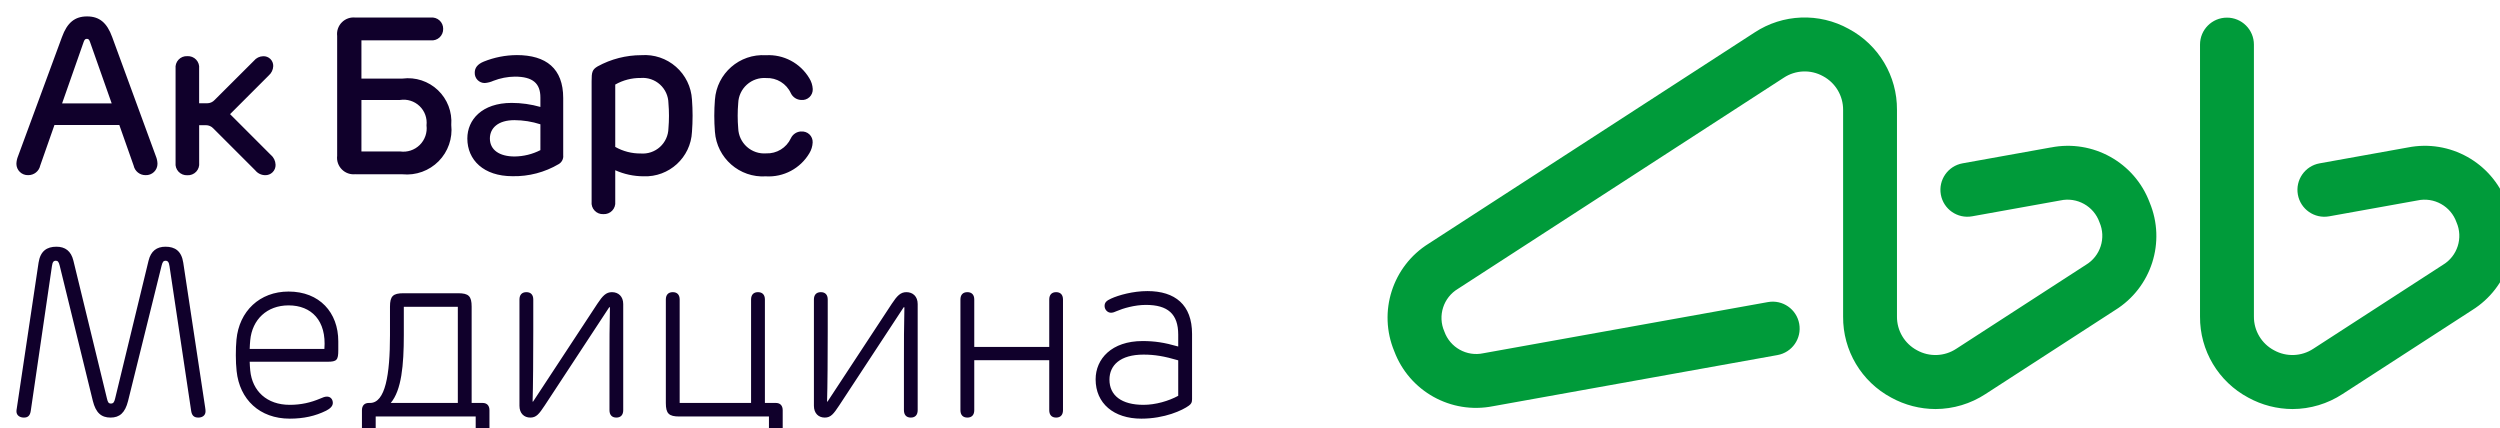
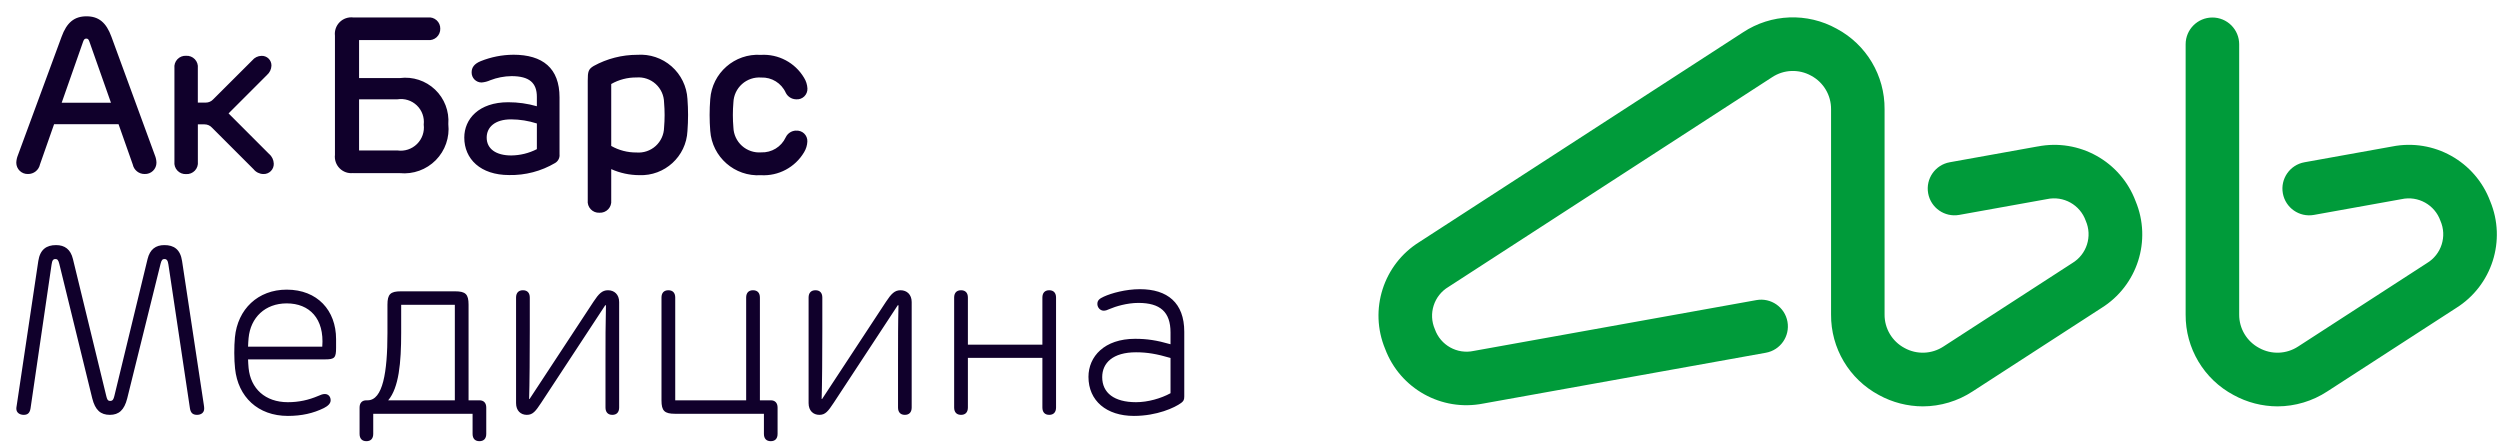
- <svg xmlns="http://www.w3.org/2000/svg" width="152" height="26" viewBox="0 0 152 26" version="1.1">
-   <path d="M124.691,8.965 L119.325,9.93 C118.435,10.09 117.844,10.94 118.003,11.83 C118.163,12.72 119.013,13.311 119.903,13.152 L125.269,12.187 C126.283,11.966 127.303,12.534 127.648,13.513 C128.064,14.463 127.708,15.574 126.818,16.105 L118.942,21.205 C118.226,21.677 117.307,21.713 116.556,21.297 C115.798,20.894 115.328,20.103 115.336,19.245 L115.336,6.686 C115.353,4.625 114.223,2.726 112.405,1.757 C110.603,0.758 108.395,0.842 106.675,1.977 L86.866,14.81 C84.66,16.184 83.773,18.954 84.771,21.354 C85.683,23.787 88.222,25.202 90.771,24.698 L108.071,21.588 C108.961,21.428 109.552,20.578 109.393,19.688 C109.233,18.798 108.383,18.207 107.493,18.366 L90.193,21.476 C89.18,21.697 88.16,21.129 87.815,20.151 C87.399,19.201 87.756,18.089 88.647,17.558 L108.455,4.724 C109.171,4.252 110.091,4.216 110.841,4.632 C111.598,5.036 112.068,5.827 112.061,6.685 L112.061,19.248 C112.044,21.308 113.174,23.208 114.992,24.177 C115.815,24.629 116.739,24.867 117.678,24.87 C118.76,24.867 119.817,24.549 120.722,23.956 L128.598,18.856 C130.81,17.485 131.7,14.712 130.698,12.31 C129.785,9.878 127.247,8.463 124.698,8.966 M152.398,12.31 C151.486,9.877 148.947,8.462 146.398,8.966 L141.032,9.931 C140.142,10.091 139.551,10.941 139.71,11.831 C139.87,12.721 140.72,13.312 141.61,13.153 L146.976,12.188 C147.989,11.967 149.009,12.535 149.354,13.513 C149.77,14.462 149.415,15.573 148.525,16.105 L140.648,21.205 C139.932,21.677 139.013,21.713 138.262,21.297 C137.504,20.896 137.032,20.106 137.038,19.248 L137.038,2.709 C137.038,2.274 136.865,1.858 136.557,1.551 C136.25,1.244 135.833,1.071 135.398,1.072 C134.494,1.072 133.761,1.805 133.761,2.709 L133.761,19.248 C133.746,21.31 134.878,23.209 136.698,24.177 C137.522,24.629 138.445,24.867 139.385,24.87 C140.467,24.867 141.524,24.549 142.429,23.956 L150.306,18.856 C152.513,17.481 153.399,14.709 152.398,12.309" id="path48" fill="#009B3A" fill-rule="nonzero" />
-   <path d="M48.715,7.992 C48.443,8 48.199,8.161 48.084,8.408 C47.815,8.988 47.223,9.35 46.584,9.325 C46.155,9.358 45.731,9.214 45.41,8.927 C45.089,8.64 44.899,8.234 44.884,7.804 C44.84,7.293 44.84,6.78 44.884,6.269 C44.899,5.839 45.089,5.433 45.41,5.146 C45.731,4.858 46.154,4.713 46.584,4.745 C47.225,4.719 47.818,5.084 48.084,5.668 C48.201,5.912 48.445,6.07 48.715,6.078 C48.899,6.096 49.082,6.033 49.217,5.905 C49.351,5.778 49.423,5.598 49.415,5.413 C49.402,5.181 49.331,4.955 49.207,4.758 C48.658,3.835 47.639,3.295 46.567,3.358 C44.964,3.255 43.579,4.466 43.467,6.068 C43.416,6.714 43.416,7.363 43.467,8.009 C43.581,9.611 44.964,10.822 46.567,10.722 C47.642,10.785 48.662,10.242 49.21,9.316 C49.331,9.118 49.4,8.893 49.41,8.661 C49.418,8.476 49.346,8.296 49.212,8.169 C49.077,8.042 48.894,7.979 48.71,7.997 L48.715,7.992 Z M21.61,10.597 L24.475,10.597 C25.289,10.676 26.095,10.383 26.67,9.802 C27.244,9.22 27.526,8.41 27.437,7.597 C27.499,6.806 27.201,6.03 26.627,5.483 C26.052,4.936 25.262,4.676 24.475,4.777 L21.975,4.777 L21.975,2.453 L26.186,2.453 C26.383,2.474 26.579,2.41 26.725,2.276 C26.87,2.141 26.951,1.951 26.945,1.753 C26.947,1.557 26.866,1.37 26.72,1.239 C26.575,1.108 26.38,1.046 26.186,1.068 L21.617,1.068 C21.311,1.031 21.005,1.137 20.787,1.356 C20.568,1.574 20.462,1.88 20.499,2.186 L20.499,9.473 C20.462,9.779 20.568,10.085 20.787,10.303 C21.005,10.522 21.311,10.628 21.617,10.591 L21.61,10.597 Z M21.973,6.078 L24.323,6.078 C24.756,6.01 25.195,6.148 25.511,6.451 C25.827,6.754 25.983,7.188 25.932,7.623 C25.988,8.062 25.835,8.503 25.52,8.814 C25.204,9.125 24.762,9.271 24.323,9.208 L21.975,9.208 L21.975,6.079 L21.973,6.078 Z M38.999,3.354 C38.068,3.354 37.152,3.588 36.336,4.036 C36.007,4.231 35.97,4.385 35.97,4.936 L35.97,12.26 C35.947,12.46 36.014,12.659 36.152,12.805 C36.289,12.952 36.484,13.03 36.685,13.019 C36.886,13.031 37.083,12.953 37.222,12.807 C37.361,12.661 37.429,12.461 37.407,12.26 L37.407,10.35 C37.947,10.592 38.531,10.717 39.123,10.719 C40.681,10.781 41.997,9.576 42.072,8.019 C42.122,7.365 42.122,6.708 42.072,6.054 C42.028,5.286 41.678,4.569 41.1,4.061 C40.523,3.554 39.766,3.299 38.999,3.354 Z M40.641,7.804 C40.633,8.235 40.447,8.644 40.127,8.934 C39.808,9.223 39.382,9.367 38.952,9.332 C38.411,9.337 37.878,9.199 37.407,8.932 L37.407,5.141 C37.877,4.873 38.411,4.735 38.952,4.741 C39.383,4.705 39.809,4.85 40.129,5.14 C40.449,5.43 40.634,5.84 40.641,6.272 C40.685,6.783 40.685,7.296 40.641,7.807 L40.641,7.804 Z M31.41,3.35 C30.727,3.355 30.051,3.488 29.418,3.743 C29.028,3.902 28.861,4.129 28.864,4.431 C28.861,4.594 28.924,4.751 29.038,4.867 C29.153,4.983 29.309,5.049 29.472,5.048 C29.655,5.034 29.835,4.987 30.002,4.911 C30.417,4.75 30.857,4.665 31.302,4.659 C32.402,4.659 32.856,5.075 32.856,5.928 L32.856,6.502 C32.287,6.34 31.699,6.257 31.107,6.257 C29.297,6.257 28.414,7.288 28.414,8.42 C28.414,9.729 29.405,10.713 31.157,10.713 C32.146,10.734 33.122,10.478 33.974,9.975 C34.161,9.864 34.267,9.654 34.243,9.438 L34.243,5.959 C34.243,4.169 33.212,3.349 31.412,3.349 L31.41,3.35 Z M32.856,9.128 C32.369,9.377 31.832,9.509 31.285,9.514 C30.362,9.514 29.785,9.114 29.785,8.42 C29.785,7.792 30.279,7.305 31.279,7.305 C31.815,7.308 32.347,7.393 32.857,7.557 L32.856,9.128 Z M16.466,9.42 L13.988,6.94 L16.338,4.59 C16.505,4.446 16.605,4.239 16.613,4.018 C16.617,3.856 16.554,3.699 16.438,3.585 C16.322,3.472 16.164,3.411 16.002,3.418 C15.782,3.423 15.575,3.525 15.437,3.696 L13.049,6.079 C12.932,6.207 12.767,6.28 12.594,6.279 L12.107,6.279 L12.107,4.173 C12.13,3.973 12.063,3.772 11.925,3.626 C11.786,3.479 11.589,3.402 11.388,3.414 C11.188,3.403 10.993,3.481 10.855,3.628 C10.718,3.774 10.652,3.974 10.675,4.173 L10.675,9.893 C10.652,10.093 10.718,10.293 10.856,10.44 C10.993,10.587 11.189,10.665 11.39,10.655 C11.592,10.666 11.788,10.588 11.927,10.441 C12.065,10.294 12.132,10.094 12.109,9.893 L12.109,7.611 L12.517,7.611 C12.69,7.61 12.856,7.683 12.973,7.811 L15.521,10.359 C15.666,10.539 15.883,10.646 16.114,10.651 C16.285,10.658 16.452,10.594 16.573,10.473 C16.695,10.353 16.761,10.187 16.755,10.016 C16.747,9.784 16.642,9.567 16.466,9.416 L16.466,9.42 Z M9.575,9.958 C9.571,9.798 9.537,9.64 9.475,9.493 L6.822,2.257 C6.503,1.374 6.036,0.998 5.294,0.998 C4.552,0.998 4.085,1.374 3.766,2.257 L1.097,9.497 C1.036,9.644 1.002,9.802 0.997,9.961 C0.998,10.148 1.074,10.327 1.209,10.456 C1.344,10.586 1.525,10.655 1.712,10.649 C2.066,10.655 2.375,10.408 2.447,10.061 L3.31,7.601 L7.255,7.601 L8.125,10.068 C8.198,10.411 8.503,10.655 8.854,10.649 C9.042,10.657 9.225,10.587 9.362,10.457 C9.498,10.327 9.575,10.146 9.575,9.958 Z M3.775,6.287 L5.09,2.54 C5.14,2.409 5.184,2.362 5.281,2.362 C5.378,2.362 5.422,2.409 5.469,2.54 L6.791,6.287 L3.775,6.287 Z" id="path52" fill="#10002B" fill-rule="nonzero" />
-   <path d="M1.451,25.389 C1.652,25.389 1.82,25.315 1.869,24.991 L3.157,16.185 C3.193,15.927 3.259,15.853 3.394,15.853 C3.505,15.853 3.571,15.91 3.628,16.144 L5.645,24.376 C5.825,25.098 6.158,25.389 6.723,25.389 C7.273,25.389 7.605,25.098 7.785,24.384 L9.827,16.144 C9.884,15.91 9.95,15.853 10.061,15.853 C10.196,15.853 10.27,15.927 10.306,16.185 L11.623,24.983 C11.664,25.249 11.782,25.389 12.057,25.389 C12.303,25.389 12.496,25.258 12.496,25.012 C12.496,24.946 12.492,24.88 12.475,24.782 L11.143,15.976 C11.036,15.258 10.639,15 10.061,15 C9.532,15 9.175,15.258 9.031,15.853 L6.998,24.237 C6.949,24.442 6.896,24.536 6.744,24.536 C6.592,24.536 6.555,24.442 6.506,24.245 L4.464,15.853 C4.321,15.258 3.96,15 3.431,15 C2.853,15 2.455,15.258 2.345,15.968 L1.016,24.86 C1.008,24.897 1,24.946 1,25.012 C1,25.258 1.209,25.389 1.451,25.389 Z M17.546,17.726 C15.788,17.726 14.541,18.919 14.377,20.649 C14.324,21.191 14.324,22.015 14.386,22.56 C14.566,24.29 15.788,25.454 17.616,25.454 C18.457,25.454 19.174,25.295 19.826,24.971 C20.056,24.852 20.244,24.7 20.236,24.483 C20.228,24.261 20.084,24.114 19.883,24.114 C19.736,24.114 19.65,24.159 19.469,24.233 C18.891,24.479 18.297,24.614 17.616,24.614 C16.23,24.614 15.337,23.782 15.214,22.523 C15.201,22.355 15.185,22.183 15.181,21.994 L19.904,21.994 C20.482,21.994 20.568,21.892 20.568,21.285 L20.568,20.752 C20.568,19.001 19.428,17.726 17.546,17.726 Z M19.723,21.215 L15.181,21.215 C15.185,21.027 15.201,20.85 15.214,20.686 C15.333,19.428 16.23,18.567 17.546,18.567 C18.936,18.567 19.859,19.493 19.723,21.215 Z M29.341,24.499 L28.676,24.499 L28.676,18.645 C28.676,18.009 28.496,17.829 27.856,17.829 L24.527,17.829 C23.892,17.829 23.711,18.009 23.711,18.645 L23.711,20.387 C23.711,22.785 23.429,24.499 22.498,24.499 L22.424,24.499 C22.158,24.499 22.006,24.659 22.006,24.946 L22.006,26.553 C22.006,26.844 22.158,27 22.424,27 C22.691,27 22.842,26.844 22.842,26.553 L22.842,25.323 L28.25,25.323 C28.254,25.323 28.254,25.323 28.254,25.323 L28.262,25.323 L28.922,25.323 L28.922,26.553 C28.922,26.844 29.074,27 29.341,27 C29.607,27 29.759,26.844 29.759,26.553 L29.759,24.946 C29.759,24.659 29.607,24.499 29.341,24.499 Z M24.552,20.375 L24.552,18.653 L27.836,18.653 L27.836,24.499 L23.757,24.499 C24.413,23.724 24.552,22.199 24.552,20.375 Z M37.208,17.763 C36.851,17.763 36.642,17.981 36.322,18.464 L32.411,24.417 L32.382,24.417 C32.411,23.573 32.423,21.597 32.423,20.141 L32.423,18.21 C32.423,17.923 32.272,17.763 32.005,17.763 C31.735,17.763 31.583,17.923 31.583,18.21 L31.583,24.671 C31.583,25.135 31.866,25.389 32.243,25.389 C32.612,25.389 32.78,25.163 33.12,24.651 L37.04,18.682 L37.085,18.682 C37.056,19.768 37.056,20.859 37.056,22.023 L37.056,24.938 C37.056,25.229 37.208,25.389 37.474,25.389 C37.741,25.389 37.892,25.229 37.892,24.938 L37.892,18.485 C37.892,18.022 37.597,17.763 37.208,17.763 Z M47.17,24.499 L47.162,24.499 L46.506,24.499 L46.506,18.21 C46.506,17.923 46.354,17.763 46.084,17.763 C45.817,17.763 45.665,17.923 45.665,18.21 L45.665,24.499 L41.324,24.499 L41.324,18.21 C41.324,17.923 41.172,17.763 40.906,17.763 C40.635,17.763 40.483,17.923 40.483,18.21 L40.483,24.507 C40.483,25.143 40.668,25.323 41.303,25.323 L45.694,25.323 L45.702,25.323 L46.752,25.323 L46.752,26.553 C46.752,26.844 46.903,27 47.17,27 C47.436,27 47.588,26.844 47.588,26.553 L47.588,24.946 C47.588,24.659 47.436,24.499 47.17,24.499 Z M55.111,17.763 C54.754,17.763 54.545,17.981 54.225,18.464 L50.314,24.417 L50.285,24.417 C50.314,23.573 50.326,21.597 50.326,20.141 L50.326,18.21 C50.326,17.923 50.174,17.763 49.908,17.763 C49.637,17.763 49.486,17.923 49.486,18.21 L49.486,24.671 C49.486,25.135 49.769,25.389 50.146,25.389 C50.515,25.389 50.683,25.163 51.023,24.651 L54.943,18.682 L54.988,18.682 C54.959,19.768 54.959,20.859 54.959,22.023 L54.959,24.938 C54.959,25.229 55.111,25.389 55.377,25.389 C55.644,25.389 55.795,25.229 55.795,24.938 L55.795,18.485 C55.795,18.022 55.5,17.763 55.111,17.763 Z M64.212,17.763 C63.945,17.763 63.794,17.923 63.794,18.21 L63.794,21.092 L59.235,21.092 L59.235,18.21 C59.235,17.923 59.083,17.763 58.817,17.763 C58.546,17.763 58.394,17.923 58.394,18.21 L58.394,24.938 C58.394,25.229 58.546,25.389 58.817,25.389 C59.083,25.389 59.235,25.229 59.235,24.938 L59.235,21.9 L63.794,21.9 L63.794,24.938 C63.794,25.229 63.945,25.389 64.212,25.389 C64.478,25.389 64.63,25.229 64.63,24.938 L64.63,18.21 C64.63,17.923 64.478,17.763 64.212,17.763 Z M69.394,25.454 C70.812,25.454 71.899,24.946 72.288,24.659 C72.432,24.548 72.477,24.47 72.477,24.265 L72.477,20.301 C72.477,18.53 71.444,17.698 69.763,17.698 C68.889,17.698 68.012,17.944 67.557,18.153 C67.282,18.276 67.151,18.391 67.159,18.616 C67.168,18.833 67.34,19.014 67.549,19.014 C67.651,19.014 67.783,18.973 67.906,18.911 C68.266,18.755 68.976,18.538 69.668,18.538 C71.001,18.538 71.636,19.087 71.636,20.346 L71.636,21.068 C70.784,20.822 70.189,20.736 69.468,20.736 C67.586,20.736 66.614,21.822 66.614,23.064 C66.614,24.528 67.717,25.454 69.394,25.454 Z M69.525,24.614 C68.192,24.614 67.455,24.048 67.455,23.081 C67.455,22.211 68.106,21.56 69.525,21.56 C70.218,21.56 70.796,21.662 71.636,21.908 L71.636,24.065 C71.05,24.384 70.255,24.614 69.525,24.614 Z" id="path6" fill="#10002B" />
+ <svg xmlns="http://www.w3.org/2000/svg" width="153" height="27" viewBox="0 0 153 27" fill="none">
+   <path d="M124.691 8.965L119.325 9.93C118.435 10.089 117.843 10.94 118.003 11.83C118.163 12.719 119.013 13.311 119.903 13.152L125.269 12.187C126.283 11.965 127.303 12.534 127.648 13.513C128.064 14.463 127.708 15.573 126.818 16.105L118.942 21.205C118.226 21.677 117.306 21.712 116.556 21.297C115.798 20.894 115.328 20.103 115.336 19.245V6.686C115.353 4.625 114.223 2.726 112.405 1.757C110.603 0.757 108.395 0.842 106.675 1.977L86.866 14.81C84.659 16.184 83.773 18.954 84.771 21.354C85.683 23.786 88.222 25.201 90.771 24.698L108.071 21.588C108.961 21.428 109.552 20.578 109.393 19.688C109.233 18.798 108.383 18.206 107.493 18.366L90.193 21.476C89.18 21.697 88.16 21.129 87.815 20.151C87.399 19.2 87.756 18.089 88.647 17.558L108.455 4.724C109.171 4.251 110.09 4.216 110.841 4.632C111.598 5.036 112.068 5.827 112.061 6.685V19.248C112.044 21.308 113.174 23.207 114.992 24.177C115.815 24.629 116.739 24.867 117.678 24.87C118.76 24.866 119.817 24.549 120.722 23.956L128.598 18.856C130.81 17.485 131.7 14.711 130.698 12.31C129.785 9.877 127.247 8.463 124.698 8.966L124.691 8.965ZM152.398 12.31C151.486 9.877 148.947 8.461 146.398 8.966L141.032 9.931C140.142 10.091 139.55 10.941 139.71 11.831C139.87 12.72 140.72 13.312 141.61 13.153L146.976 12.188C147.989 11.966 149.009 12.534 149.354 13.513C149.77 14.462 149.415 15.573 148.525 16.105L140.648 21.205C139.932 21.677 139.012 21.712 138.262 21.297C137.504 20.895 137.032 20.106 137.038 19.248V2.709C137.038 2.274 136.865 1.858 136.557 1.55C136.249 1.243 135.832 1.071 135.398 1.072C134.494 1.072 133.761 1.805 133.761 2.709V19.248C133.746 21.309 134.877 23.209 136.698 24.177C137.522 24.629 138.445 24.867 139.385 24.87C140.467 24.866 141.524 24.549 142.429 23.956L150.306 18.856C152.513 17.481 153.399 14.709 152.398 12.309" fill="#009B3A" />
+   <path d="M48.715 7.992C48.443 8.001 48.199 8.161 48.084 8.408C47.815 8.988 47.223 9.35 46.584 9.325C46.155 9.358 45.731 9.214 45.41 8.927C45.089 8.64 44.899 8.234 44.884 7.804C44.84 7.293 44.84 6.78 44.884 6.269C44.9 5.839 45.089 5.433 45.41 5.146C45.731 4.858 46.155 4.714 46.584 4.745C47.225 4.719 47.819 5.084 48.084 5.668C48.202 5.912 48.445 6.07 48.715 6.078C48.9 6.096 49.083 6.033 49.217 5.905C49.351 5.778 49.423 5.598 49.415 5.413C49.402 5.181 49.331 4.955 49.207 4.758C48.658 3.835 47.639 3.295 46.567 3.358C44.964 3.255 43.579 4.466 43.467 6.068C43.416 6.714 43.416 7.363 43.467 8.009C43.581 9.611 44.964 10.822 46.567 10.722C47.642 10.785 48.662 10.242 49.21 9.316C49.331 9.118 49.4 8.893 49.41 8.661C49.419 8.476 49.346 8.297 49.212 8.169C49.078 8.042 48.894 7.979 48.71 7.997L48.715 7.992ZM21.61 10.597H24.475C25.289 10.676 26.095 10.383 26.67 9.802C27.244 9.22 27.526 8.41 27.437 7.597C27.499 6.806 27.201 6.03 26.627 5.483C26.052 4.936 25.262 4.677 24.475 4.777H21.975V2.453H26.186C26.383 2.474 26.579 2.41 26.725 2.276C26.87 2.141 26.951 1.951 26.945 1.753C26.948 1.557 26.866 1.37 26.72 1.239C26.575 1.108 26.381 1.046 26.186 1.068H21.617C21.311 1.032 21.005 1.138 20.787 1.356C20.569 1.574 20.463 1.88 20.499 2.186V9.473C20.463 9.779 20.569 10.085 20.787 10.303C21.005 10.522 21.311 10.628 21.617 10.591L21.61 10.597ZM21.973 6.078H24.323C24.756 6.01 25.195 6.148 25.511 6.451C25.827 6.754 25.983 7.188 25.932 7.623C25.988 8.063 25.836 8.503 25.52 8.814C25.204 9.125 24.762 9.271 24.323 9.208H21.975V6.079L21.973 6.078ZM38.999 3.354C38.068 3.354 37.152 3.588 36.336 4.036C36.007 4.231 35.97 4.385 35.97 4.936V12.26C35.947 12.46 36.014 12.659 36.152 12.805C36.289 12.952 36.484 13.03 36.685 13.019C36.887 13.031 37.083 12.953 37.222 12.807C37.361 12.661 37.429 12.461 37.407 12.26V10.35C37.947 10.592 38.532 10.717 39.123 10.719C40.681 10.781 41.997 9.576 42.072 8.019C42.122 7.365 42.122 6.708 42.072 6.054C42.028 5.286 41.678 4.569 41.1 4.061C40.523 3.554 39.766 3.299 38.999 3.354ZM40.641 7.804C40.633 8.235 40.447 8.644 40.128 8.934C39.808 9.223 39.382 9.367 38.952 9.332C38.411 9.337 37.878 9.199 37.407 8.932V5.141C37.877 4.873 38.411 4.735 38.952 4.741C39.383 4.705 39.809 4.85 40.129 5.14C40.449 5.43 40.635 5.84 40.641 6.272C40.685 6.783 40.685 7.296 40.641 7.807V7.804ZM31.41 3.35C30.727 3.355 30.052 3.488 29.418 3.743C29.028 3.902 28.861 4.129 28.864 4.431C28.861 4.594 28.924 4.751 29.038 4.867C29.153 4.983 29.309 5.049 29.472 5.048C29.655 5.034 29.835 4.987 30.002 4.911C30.417 4.75 30.857 4.665 31.302 4.659C32.402 4.659 32.856 5.075 32.856 5.928V6.502C32.287 6.34 31.699 6.257 31.107 6.257C29.297 6.257 28.414 7.288 28.414 8.42C28.414 9.729 29.405 10.713 31.157 10.713C32.146 10.734 33.122 10.478 33.974 9.975C34.161 9.864 34.267 9.654 34.243 9.438V5.959C34.243 4.169 33.212 3.349 31.412 3.349L31.41 3.35ZM32.856 9.128C32.37 9.377 31.832 9.509 31.285 9.514C30.362 9.514 29.785 9.114 29.785 8.42C29.785 7.792 30.279 7.305 31.279 7.305C31.815 7.308 32.347 7.393 32.857 7.557L32.856 9.128ZM16.466 9.42L13.988 6.94L16.338 4.59C16.505 4.446 16.605 4.239 16.613 4.018C16.617 3.856 16.554 3.699 16.438 3.585C16.322 3.472 16.164 3.411 16.002 3.418C15.782 3.423 15.575 3.525 15.437 3.696L13.049 6.079C12.932 6.207 12.767 6.28 12.594 6.279H12.107V4.173C12.13 3.973 12.063 3.772 11.925 3.626C11.786 3.479 11.589 3.402 11.388 3.414C11.188 3.403 10.993 3.481 10.855 3.628C10.718 3.774 10.652 3.974 10.675 4.173V9.893C10.652 10.093 10.718 10.293 10.856 10.44C10.993 10.587 11.189 10.665 11.39 10.655C11.592 10.666 11.788 10.588 11.927 10.441C12.065 10.294 12.132 10.094 12.109 9.893V7.611H12.517C12.691 7.61 12.856 7.683 12.973 7.811L15.521 10.359C15.666 10.539 15.883 10.646 16.114 10.651C16.285 10.658 16.452 10.594 16.573 10.473C16.695 10.353 16.761 10.187 16.755 10.016C16.747 9.784 16.642 9.567 16.466 9.416V9.42ZM9.575 9.958C9.571 9.798 9.537 9.64 9.475 9.493L6.822 2.257C6.503 1.374 6.036 0.998 5.294 0.998C4.552 0.998 4.085 1.374 3.766 2.257L1.097 9.497C1.036 9.644 1.002 9.802 0.997 9.961C0.998 10.148 1.074 10.327 1.209 10.456C1.344 10.586 1.525 10.655 1.712 10.649C2.066 10.655 2.375 10.408 2.447 10.061L3.31 7.601H7.255L8.125 10.068C8.198 10.411 8.503 10.655 8.854 10.649C9.042 10.657 9.226 10.587 9.362 10.457C9.498 10.327 9.575 10.146 9.575 9.958ZM3.775 6.287L5.09 2.54C5.14 2.409 5.184 2.362 5.281 2.362C5.378 2.362 5.422 2.409 5.469 2.54L6.791 6.287H3.775Z" fill="#10002B" />
+   <path d="M1.451 25.389C1.652 25.389 1.82 25.315 1.869 24.991L3.157 16.185C3.193 15.927 3.259 15.853 3.394 15.853C3.505 15.853 3.571 15.91 3.628 16.144L5.645 24.376C5.825 25.098 6.158 25.389 6.723 25.389C7.273 25.389 7.605 25.098 7.785 24.384L9.827 16.144C9.884 15.91 9.95 15.853 10.06 15.853C10.196 15.853 10.27 15.927 10.306 16.185L11.623 24.983C11.664 25.249 11.782 25.389 12.057 25.389C12.303 25.389 12.496 25.258 12.496 25.012C12.496 24.946 12.492 24.88 12.475 24.782L11.143 15.976C11.036 15.258 10.639 15 10.06 15C9.532 15 9.175 15.258 9.031 15.853L6.998 24.237C6.949 24.442 6.896 24.536 6.744 24.536C6.592 24.536 6.555 24.442 6.506 24.245L4.464 15.853C4.321 15.258 3.96 15 3.431 15C2.853 15 2.455 15.258 2.345 15.967L1.016 24.86C1.008 24.897 1 24.946 1 25.012C1 25.258 1.209 25.389 1.451 25.389ZM17.547 17.726C15.788 17.726 14.541 18.919 14.377 20.649C14.324 21.191 14.324 22.015 14.386 22.56C14.566 24.29 15.788 25.454 17.616 25.454C18.457 25.454 19.174 25.294 19.826 24.971C20.055 24.852 20.244 24.7 20.236 24.483C20.228 24.261 20.084 24.114 19.883 24.114C19.736 24.114 19.65 24.159 19.469 24.233C18.891 24.479 18.297 24.614 17.616 24.614C16.23 24.614 15.337 23.782 15.214 22.523C15.201 22.355 15.185 22.183 15.181 21.994H19.904C20.482 21.994 20.568 21.892 20.568 21.285V20.752C20.568 19.001 19.428 17.726 17.547 17.726ZM19.723 21.215H15.181C15.185 21.027 15.201 20.85 15.214 20.686C15.333 19.428 16.23 18.567 17.547 18.567C18.936 18.567 19.859 19.493 19.723 21.215ZM29.34 24.499H28.676V18.645C28.676 18.009 28.496 17.829 27.856 17.829H24.527C23.892 17.829 23.712 18.009 23.712 18.645V20.387C23.712 22.785 23.429 24.499 22.498 24.499H22.424C22.158 24.499 22.006 24.659 22.006 24.946V26.553C22.006 26.844 22.158 27 22.424 27C22.691 27 22.842 26.844 22.842 26.553V25.323H28.25C28.254 25.323 28.254 25.323 28.254 25.323H28.262H28.922V26.553C28.922 26.844 29.074 27 29.34 27C29.607 27 29.759 26.844 29.759 26.553V24.946C29.759 24.659 29.607 24.499 29.34 24.499ZM24.552 20.375V18.653H27.836V24.499H23.757C24.413 23.724 24.552 22.199 24.552 20.375ZM37.208 17.763C36.851 17.763 36.642 17.98 36.322 18.464L32.411 24.417H32.382C32.411 23.573 32.423 21.596 32.423 20.141V18.21C32.423 17.923 32.272 17.763 32.005 17.763C31.735 17.763 31.583 17.923 31.583 18.21V24.671C31.583 25.135 31.866 25.389 32.243 25.389C32.612 25.389 32.78 25.163 33.12 24.651L37.04 18.682H37.085C37.056 19.768 37.056 20.859 37.056 22.023V24.938C37.056 25.229 37.208 25.389 37.474 25.389C37.741 25.389 37.892 25.229 37.892 24.938V18.485C37.892 18.022 37.597 17.763 37.208 17.763ZM47.17 24.499H47.162H46.506V18.21C46.506 17.923 46.354 17.763 46.084 17.763C45.817 17.763 45.665 17.923 45.665 18.21V24.499H41.324V18.21C41.324 17.923 41.172 17.763 40.906 17.763C40.635 17.763 40.483 17.923 40.483 18.21V24.507C40.483 25.143 40.668 25.323 41.303 25.323H45.694H45.702H46.752V26.553C46.752 26.844 46.903 27 47.17 27C47.436 27 47.588 26.844 47.588 26.553V24.946C47.588 24.659 47.436 24.499 47.17 24.499ZM55.111 17.763C54.754 17.763 54.545 17.98 54.225 18.464L50.314 24.417H50.285C50.314 23.573 50.326 21.596 50.326 20.141V18.21C50.326 17.923 50.175 17.763 49.908 17.763C49.637 17.763 49.486 17.923 49.486 18.21V24.671C49.486 25.135 49.769 25.389 50.146 25.389C50.515 25.389 50.683 25.163 51.023 24.651L54.943 18.682H54.988C54.959 19.768 54.959 20.859 54.959 22.023V24.938C54.959 25.229 55.111 25.389 55.377 25.389C55.644 25.389 55.795 25.229 55.795 24.938V18.485C55.795 18.022 55.5 17.763 55.111 17.763ZM64.212 17.763C63.945 17.763 63.794 17.923 63.794 18.21V21.092H59.235V18.21C59.235 17.923 59.083 17.763 58.817 17.763C58.546 17.763 58.394 17.923 58.394 18.21V24.938C58.394 25.229 58.546 25.389 58.817 25.389C59.083 25.389 59.235 25.229 59.235 24.938V21.9H63.794V24.938C63.794 25.229 63.945 25.389 64.212 25.389C64.478 25.389 64.63 25.229 64.63 24.938V18.21C64.63 17.923 64.478 17.763 64.212 17.763ZM69.394 25.454C70.812 25.454 71.899 24.946 72.288 24.659C72.432 24.548 72.477 24.471 72.477 24.265V20.301C72.477 18.53 71.444 17.698 69.763 17.698C68.889 17.698 68.012 17.944 67.557 18.153C67.282 18.276 67.151 18.39 67.159 18.616C67.168 18.833 67.34 19.014 67.549 19.014C67.651 19.014 67.782 18.973 67.906 18.911C68.266 18.755 68.976 18.538 69.668 18.538C71.001 18.538 71.636 19.087 71.636 20.346V21.068C70.784 20.822 70.189 20.735 69.468 20.735C67.586 20.735 66.614 21.822 66.614 23.064C66.614 24.528 67.717 25.454 69.394 25.454ZM69.525 24.614C68.192 24.614 67.455 24.048 67.455 23.081C67.455 22.212 68.106 21.56 69.525 21.56C70.218 21.56 70.796 21.662 71.636 21.908V24.065C71.05 24.384 70.255 24.614 69.525 24.614Z" fill="#10002B" />
</svg>
